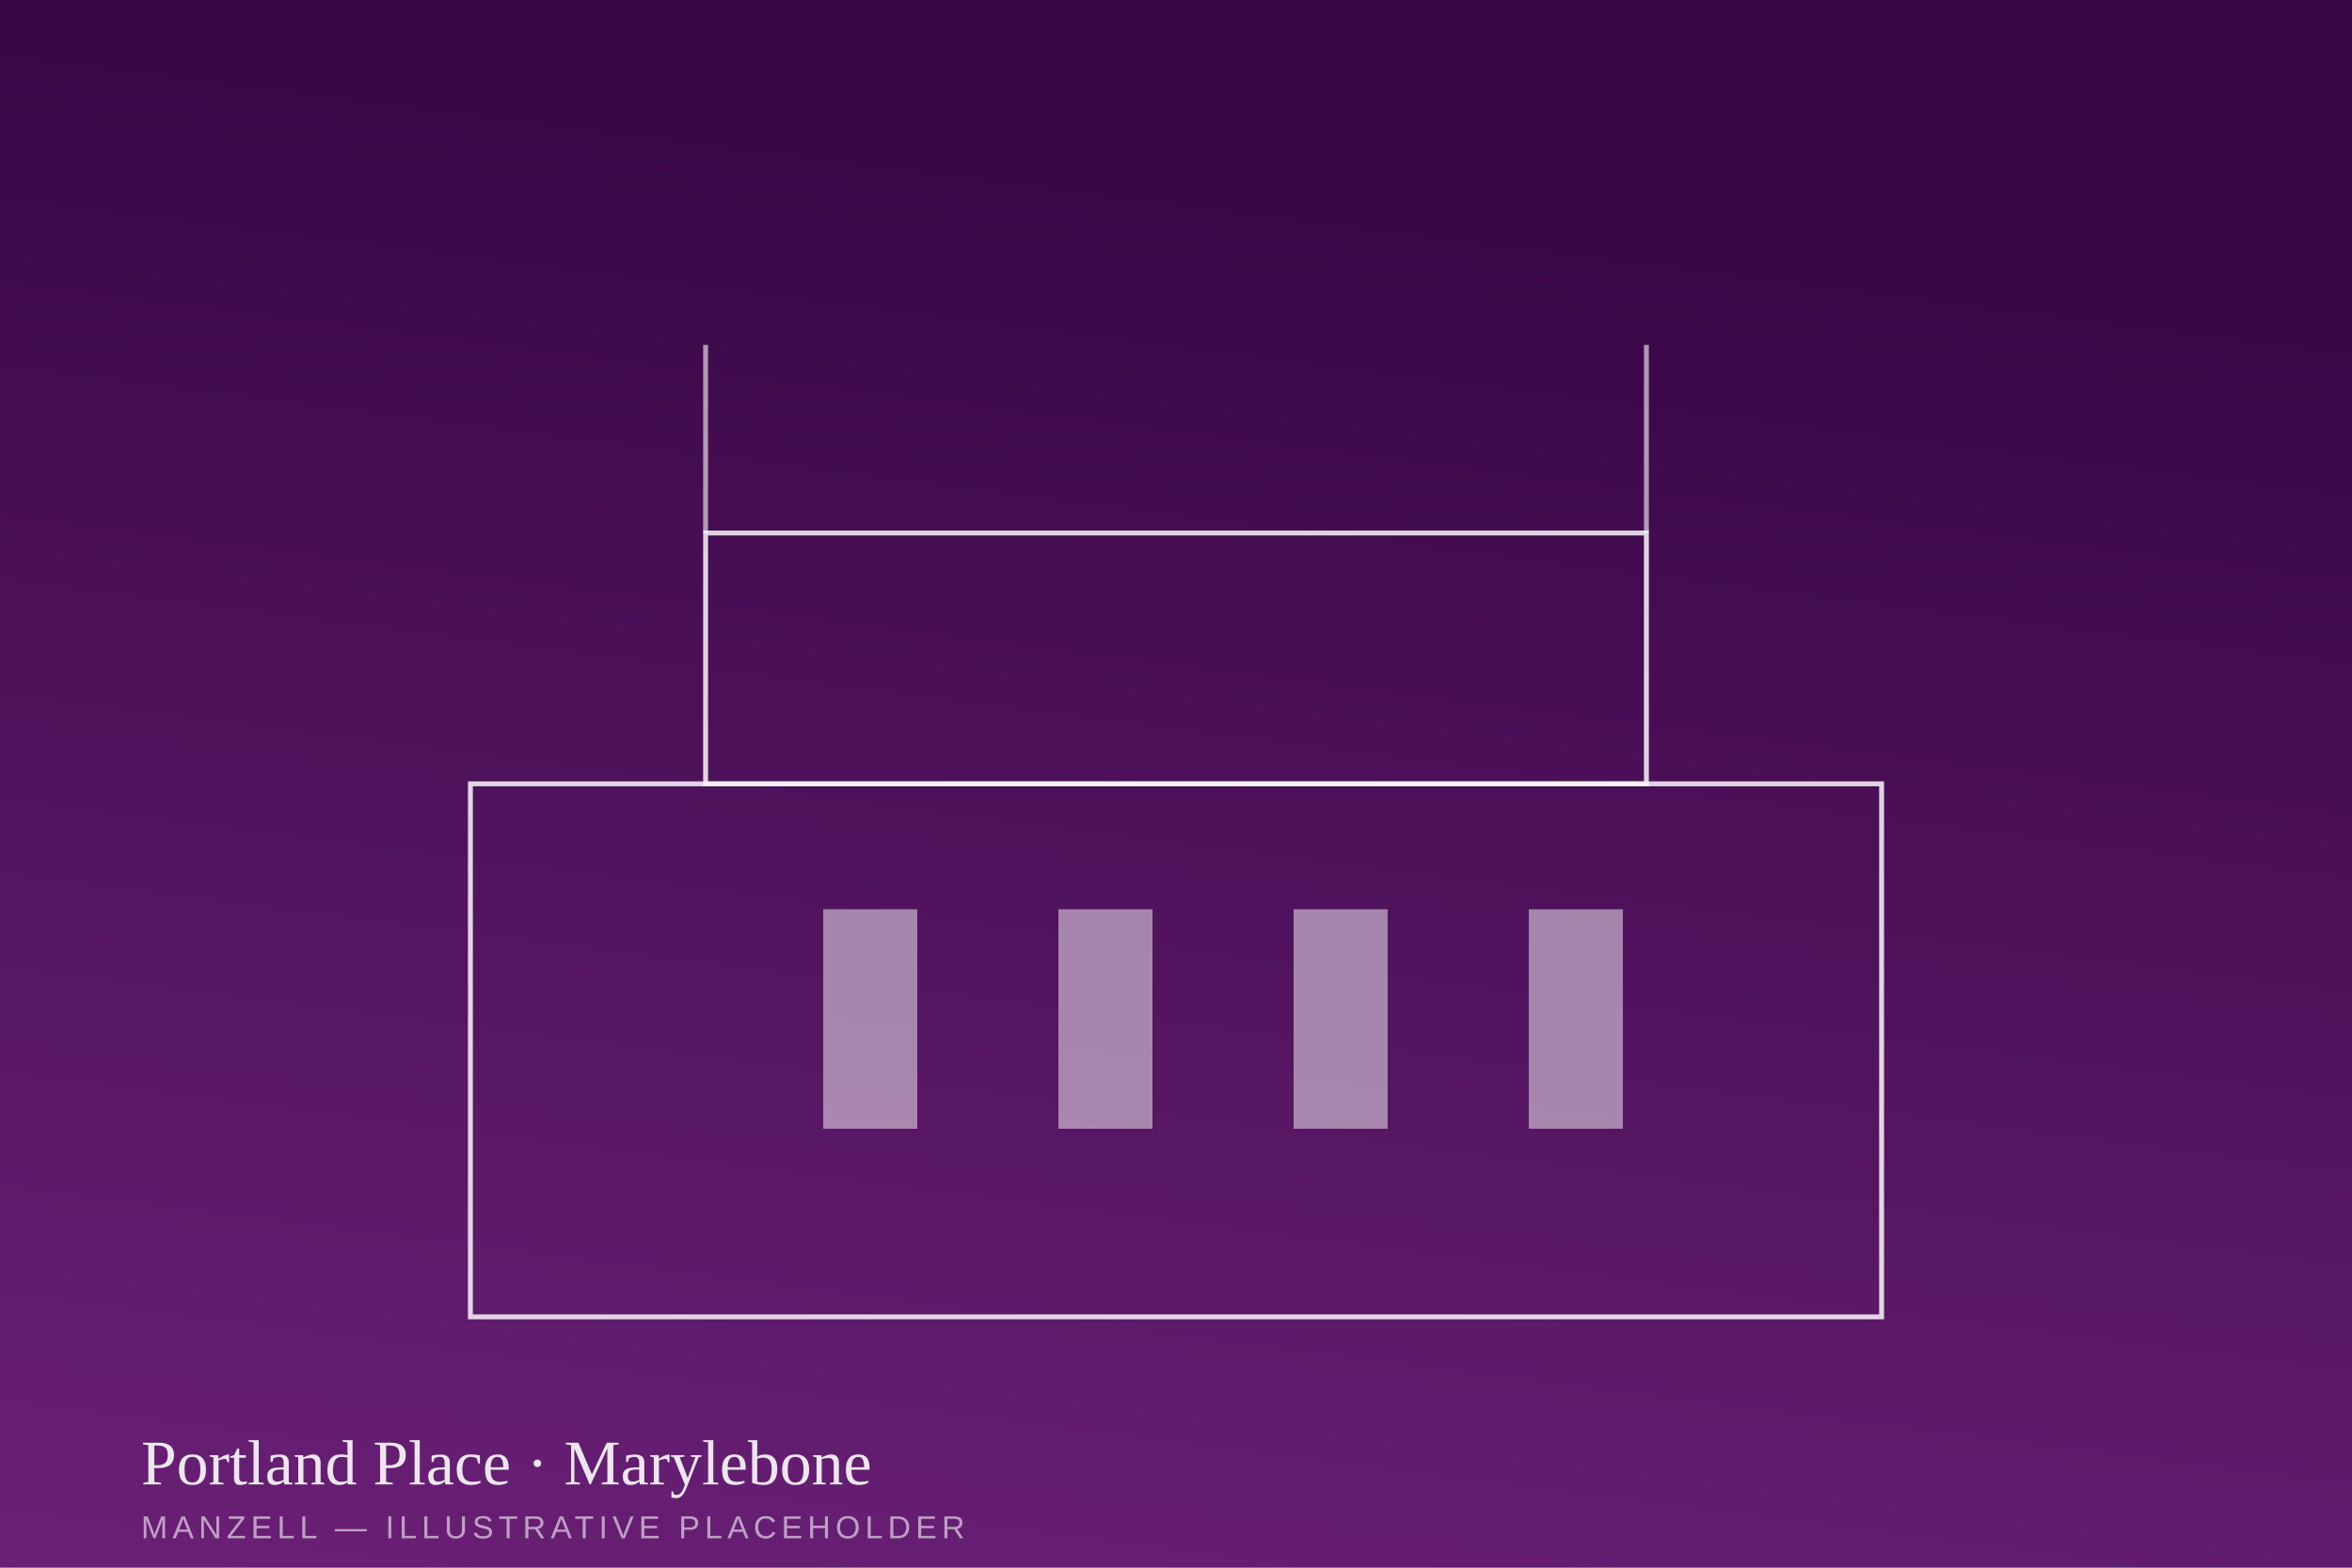
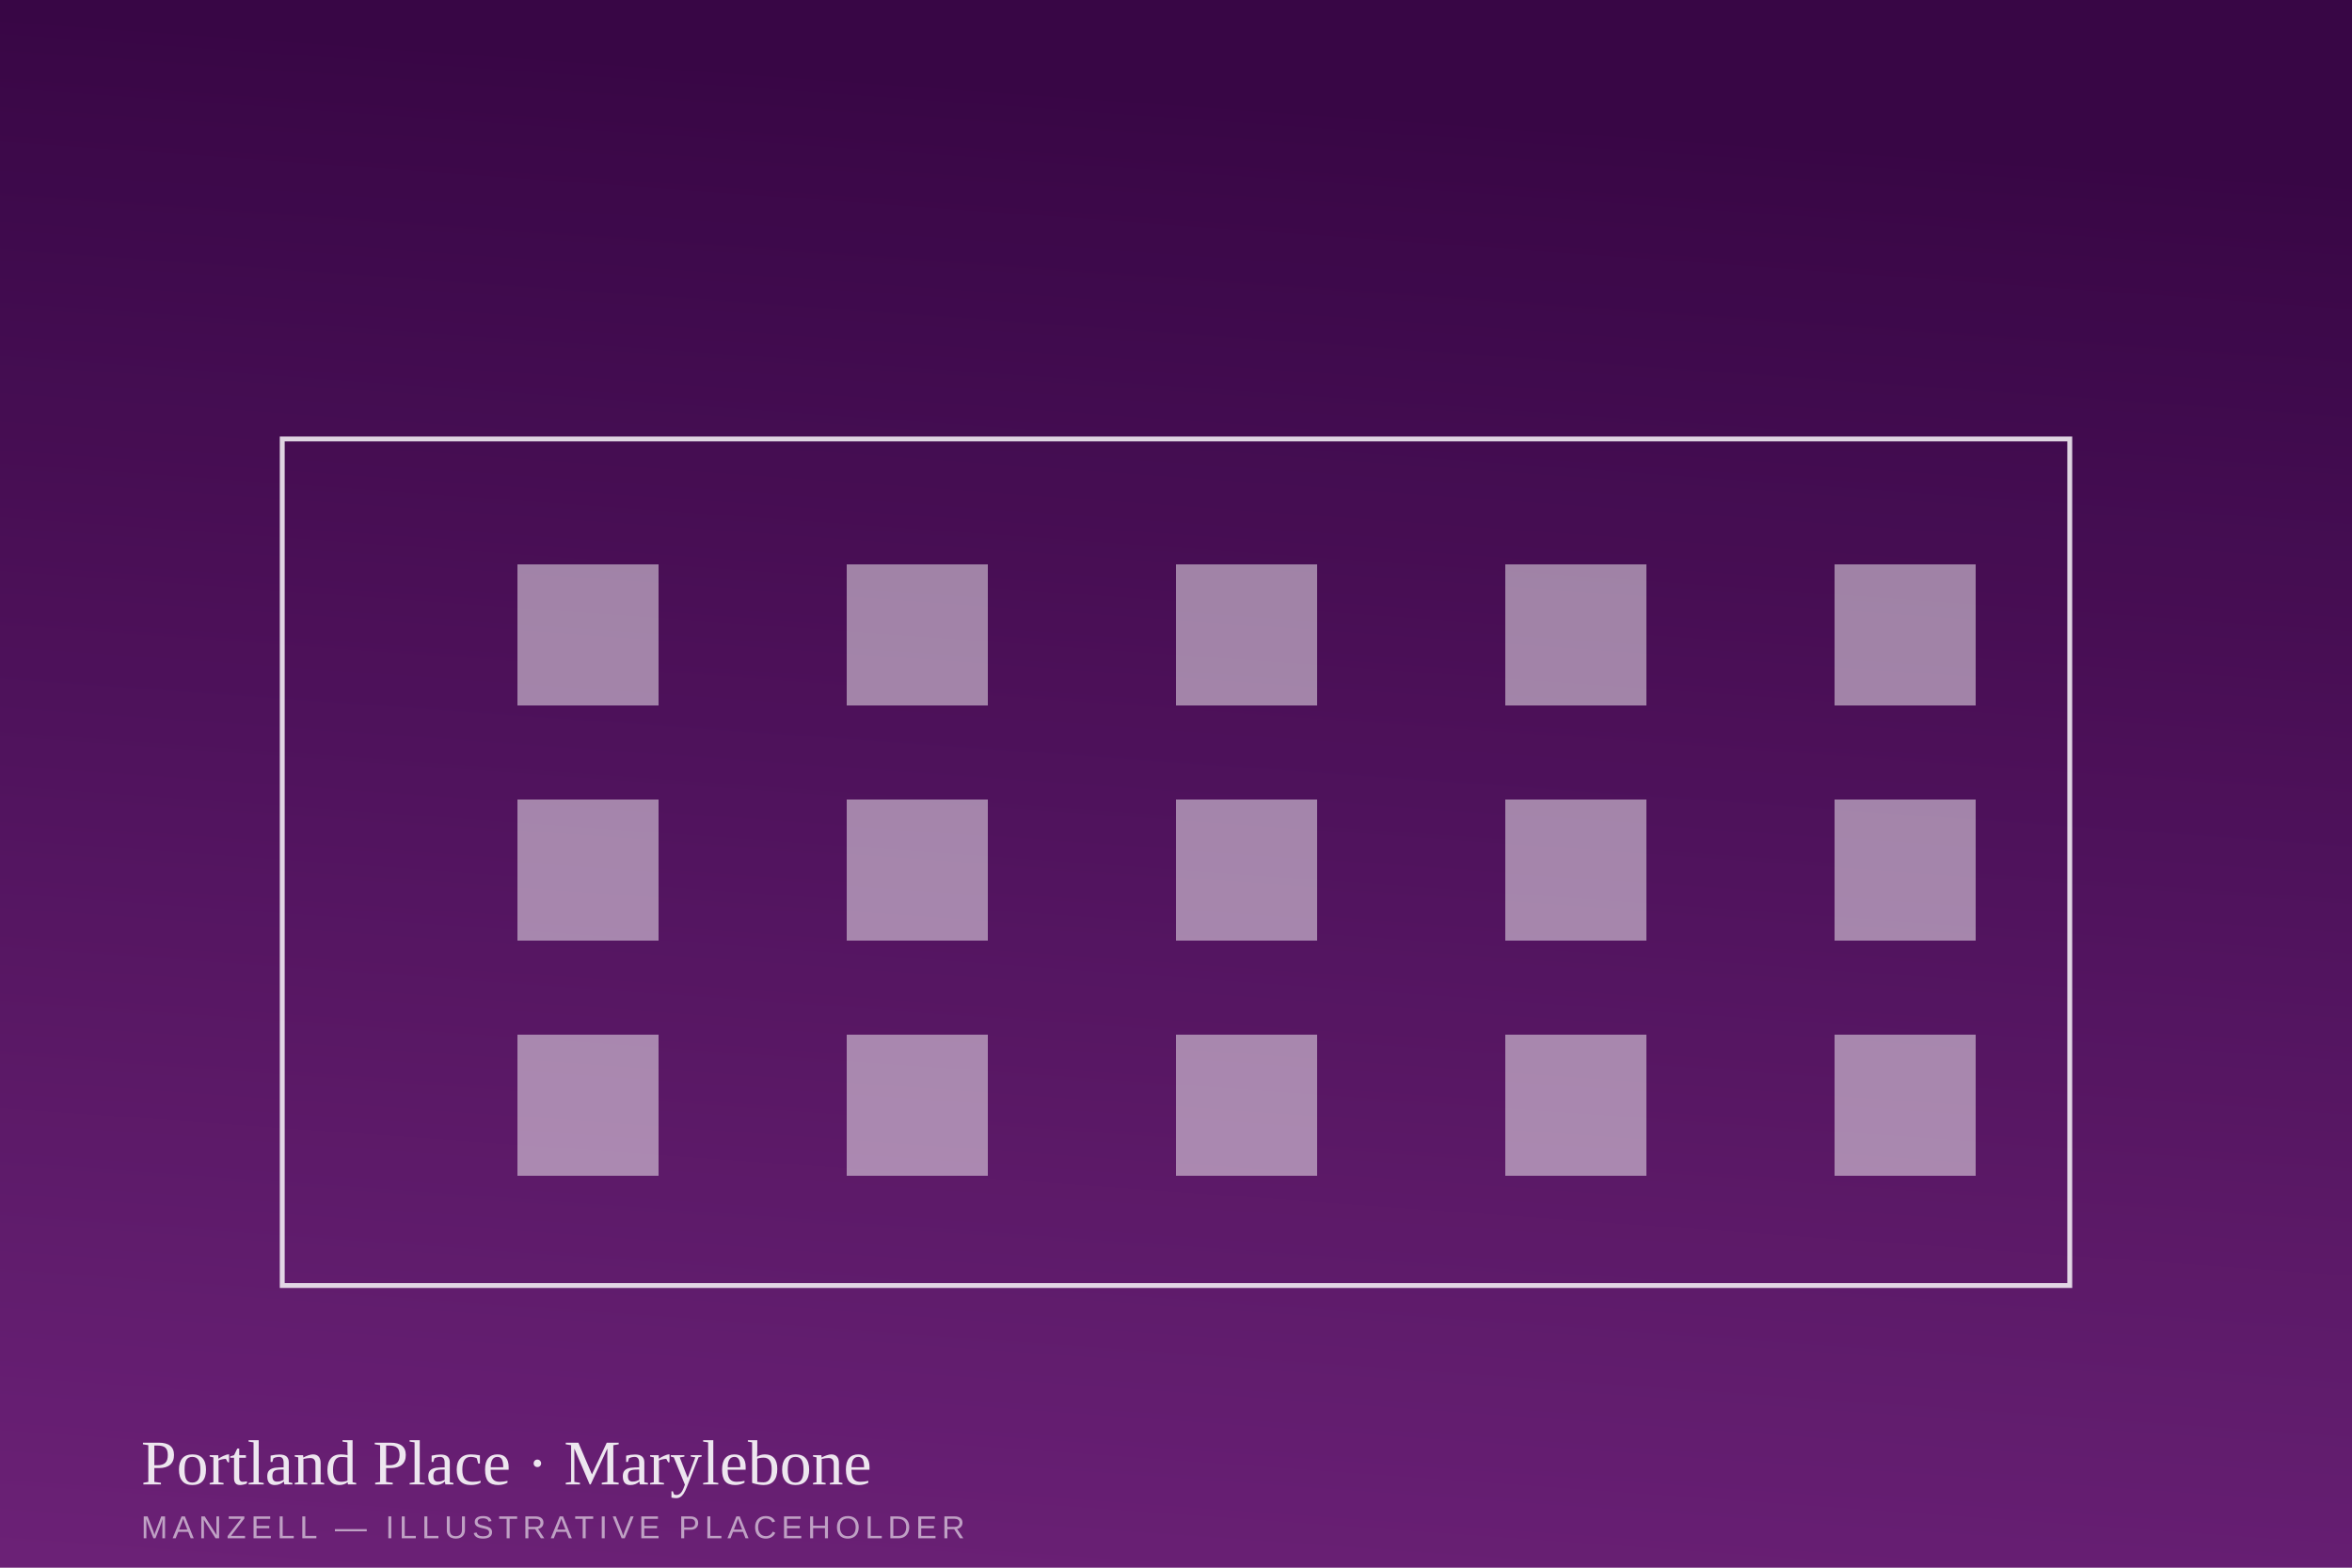
<svg xmlns="http://www.w3.org/2000/svg" width="960" height="640" viewBox="0 0 960 640" role="img" aria-label="Portland Place · Marylebone">
  <defs>
-     <linearGradient id="g108" x1="0%" y1="0%" x2="100%" y2="100%" gradientTransform="rotate(56)">
+     <linearGradient id="g123" x1="0%" y1="0%" x2="100%" y2="100%" gradientTransform="rotate(51)">
      <stop offset="0%" stop-color="#36013f" />
      <stop offset="100%" stop-color="#832a89" />
    </linearGradient>
  </defs>
-   <rect width="960" height="640" fill="url(#g108)" />
+   <rect width="960" height="640" fill="url(#g123)" />
  <rect x="0" y="0" width="960" height="640" fill="#514ea2" opacity="0.06" />
-   <rect x="192" y="320" width="576" height="217.6" fill="none" stroke="#f9f7fa" stroke-width="2" opacity="0.85" />
-   <rect x="288" y="217.6" width="384" height="102.4" fill="none" stroke="#f9f7fa" stroke-width="2" opacity="0.85" />
-   <line x1="288" y1="217.6" x2="288" y2="140.8" stroke="#f9f7fa" stroke-width="2" opacity="0.6" />
-   <line x1="672" y1="217.6" x2="672" y2="140.8" stroke="#f9f7fa" stroke-width="2" opacity="0.6" />
-   <rect x="336" y="371.2" width="38.4" height="89.6" fill="#f9f7fa" opacity="0.5" />
-   <rect x="432" y="371.2" width="38.4" height="89.6" fill="#f9f7fa" opacity="0.5" />
-   <rect x="528" y="371.2" width="38.4" height="89.6" fill="#f9f7fa" opacity="0.5" />
-   <rect x="624" y="371.2" width="38.4" height="89.6" fill="#f9f7fa" opacity="0.5" />
+   <rect x="115.2" y="179.2" width="729.6" height="345.6" fill="none" stroke="#f9f7fa" stroke-width="2" opacity="0.85" />
+   <rect x="211.2" y="230.4" width="57.6" height="57.6" fill="#f9f7fa" opacity="0.5" />
+   <rect x="345.6" y="230.4" width="57.6" height="57.6" fill="#f9f7fa" opacity="0.5" />
+   <rect x="480" y="230.4" width="57.6" height="57.6" fill="#f9f7fa" opacity="0.5" />
+   <rect x="614.4" y="230.4" width="57.6" height="57.6" fill="#f9f7fa" opacity="0.5" />
+   <rect x="748.8" y="230.4" width="57.6" height="57.6" fill="#f9f7fa" opacity="0.5" />
+   <rect x="211.2" y="326.4" width="57.6" height="57.6" fill="#f9f7fa" opacity="0.5" />
+   <rect x="345.6" y="326.4" width="57.6" height="57.6" fill="#f9f7fa" opacity="0.5" />
+   <rect x="480" y="326.4" width="57.6" height="57.6" fill="#f9f7fa" opacity="0.5" />
+   <rect x="614.4" y="326.4" width="57.6" height="57.6" fill="#f9f7fa" opacity="0.5" />
+   <rect x="748.8" y="326.4" width="57.6" height="57.6" fill="#f9f7fa" opacity="0.5" />
+   <rect x="211.2" y="422.4" width="57.6" height="57.6" fill="#f9f7fa" opacity="0.5" />
+   <rect x="345.6" y="422.4" width="57.6" height="57.6" fill="#f9f7fa" opacity="0.5" />
+   <rect x="480" y="422.4" width="57.6" height="57.6" fill="#f9f7fa" opacity="0.5" />
+   <rect x="614.4" y="422.4" width="57.6" height="57.6" fill="#f9f7fa" opacity="0.5" />
+   <rect x="748.8" y="422.4" width="57.6" height="57.6" fill="#f9f7fa" opacity="0.5" />
  <text x="57.6" y="606" font-family="Georgia, 'Times New Roman', serif" font-size="26" fill="#f9f7fa" opacity="0.92">Portland Place · Marylebone</text>
  <text x="57.6" y="628" font-family="Arial, sans-serif" font-size="13" letter-spacing="2" fill="#f9f7fa" opacity="0.6">MANZELL — ILLUSTRATIVE PLACEHOLDER</text>
</svg>
